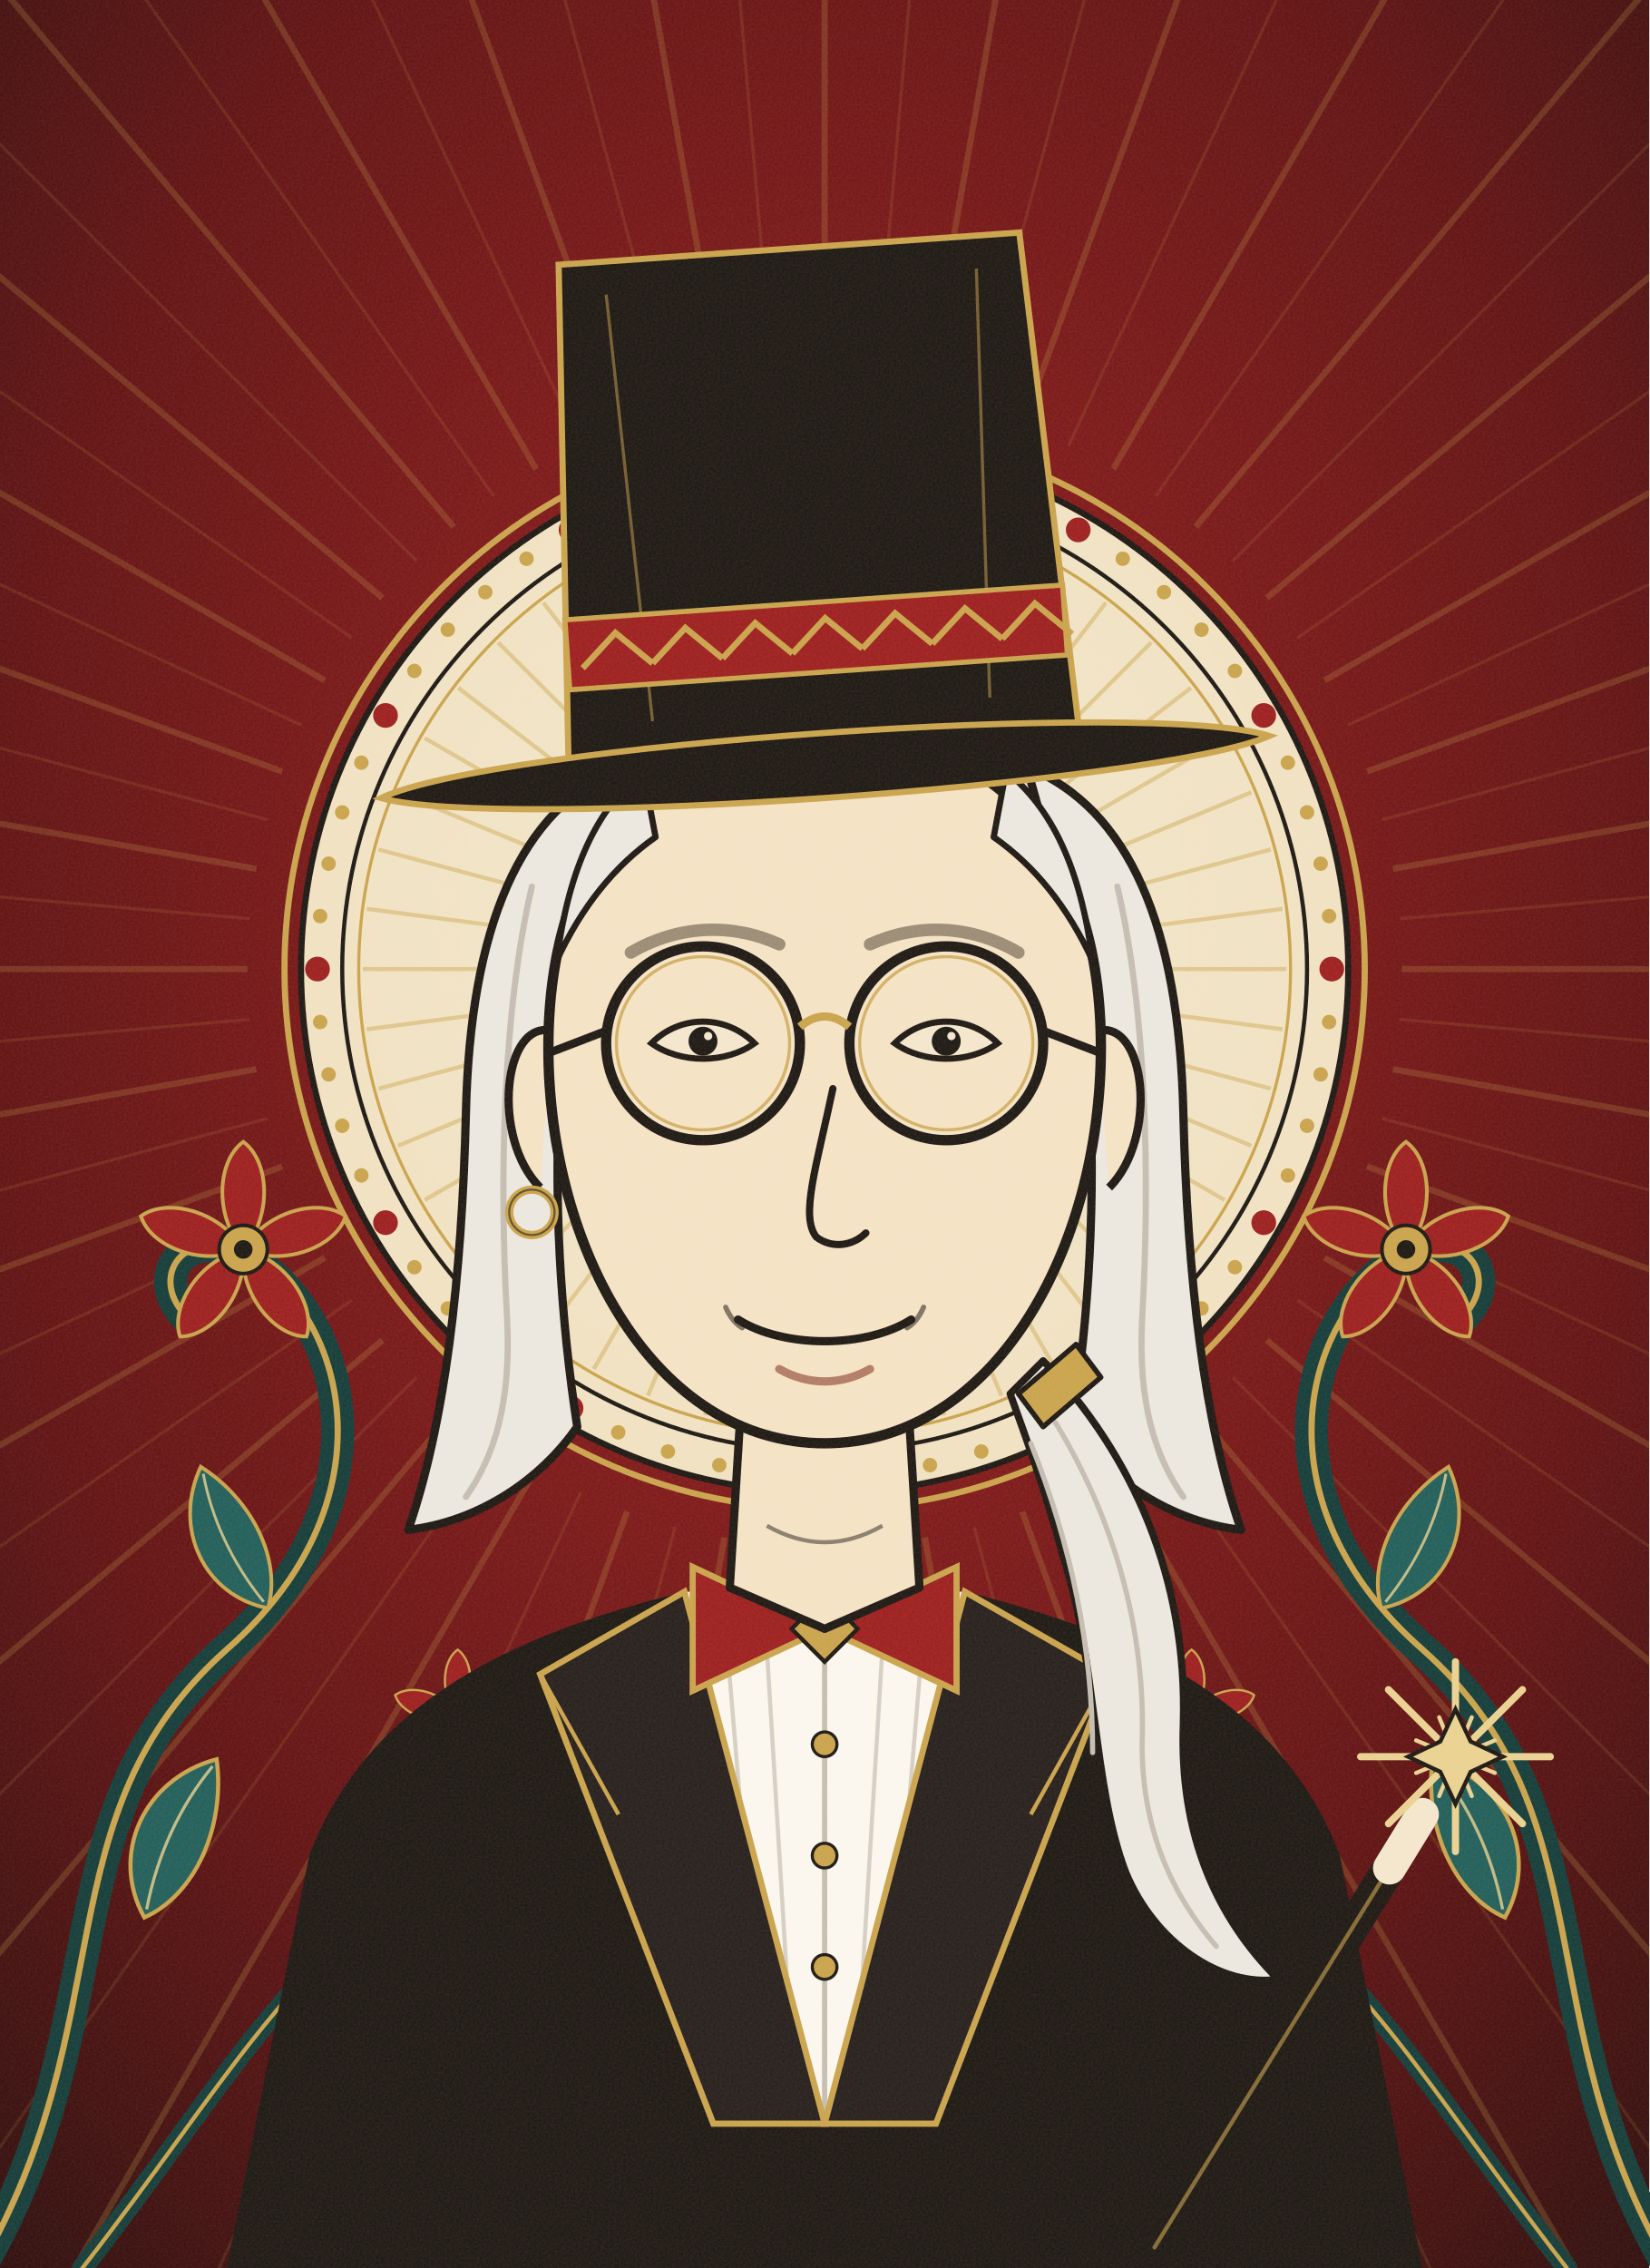
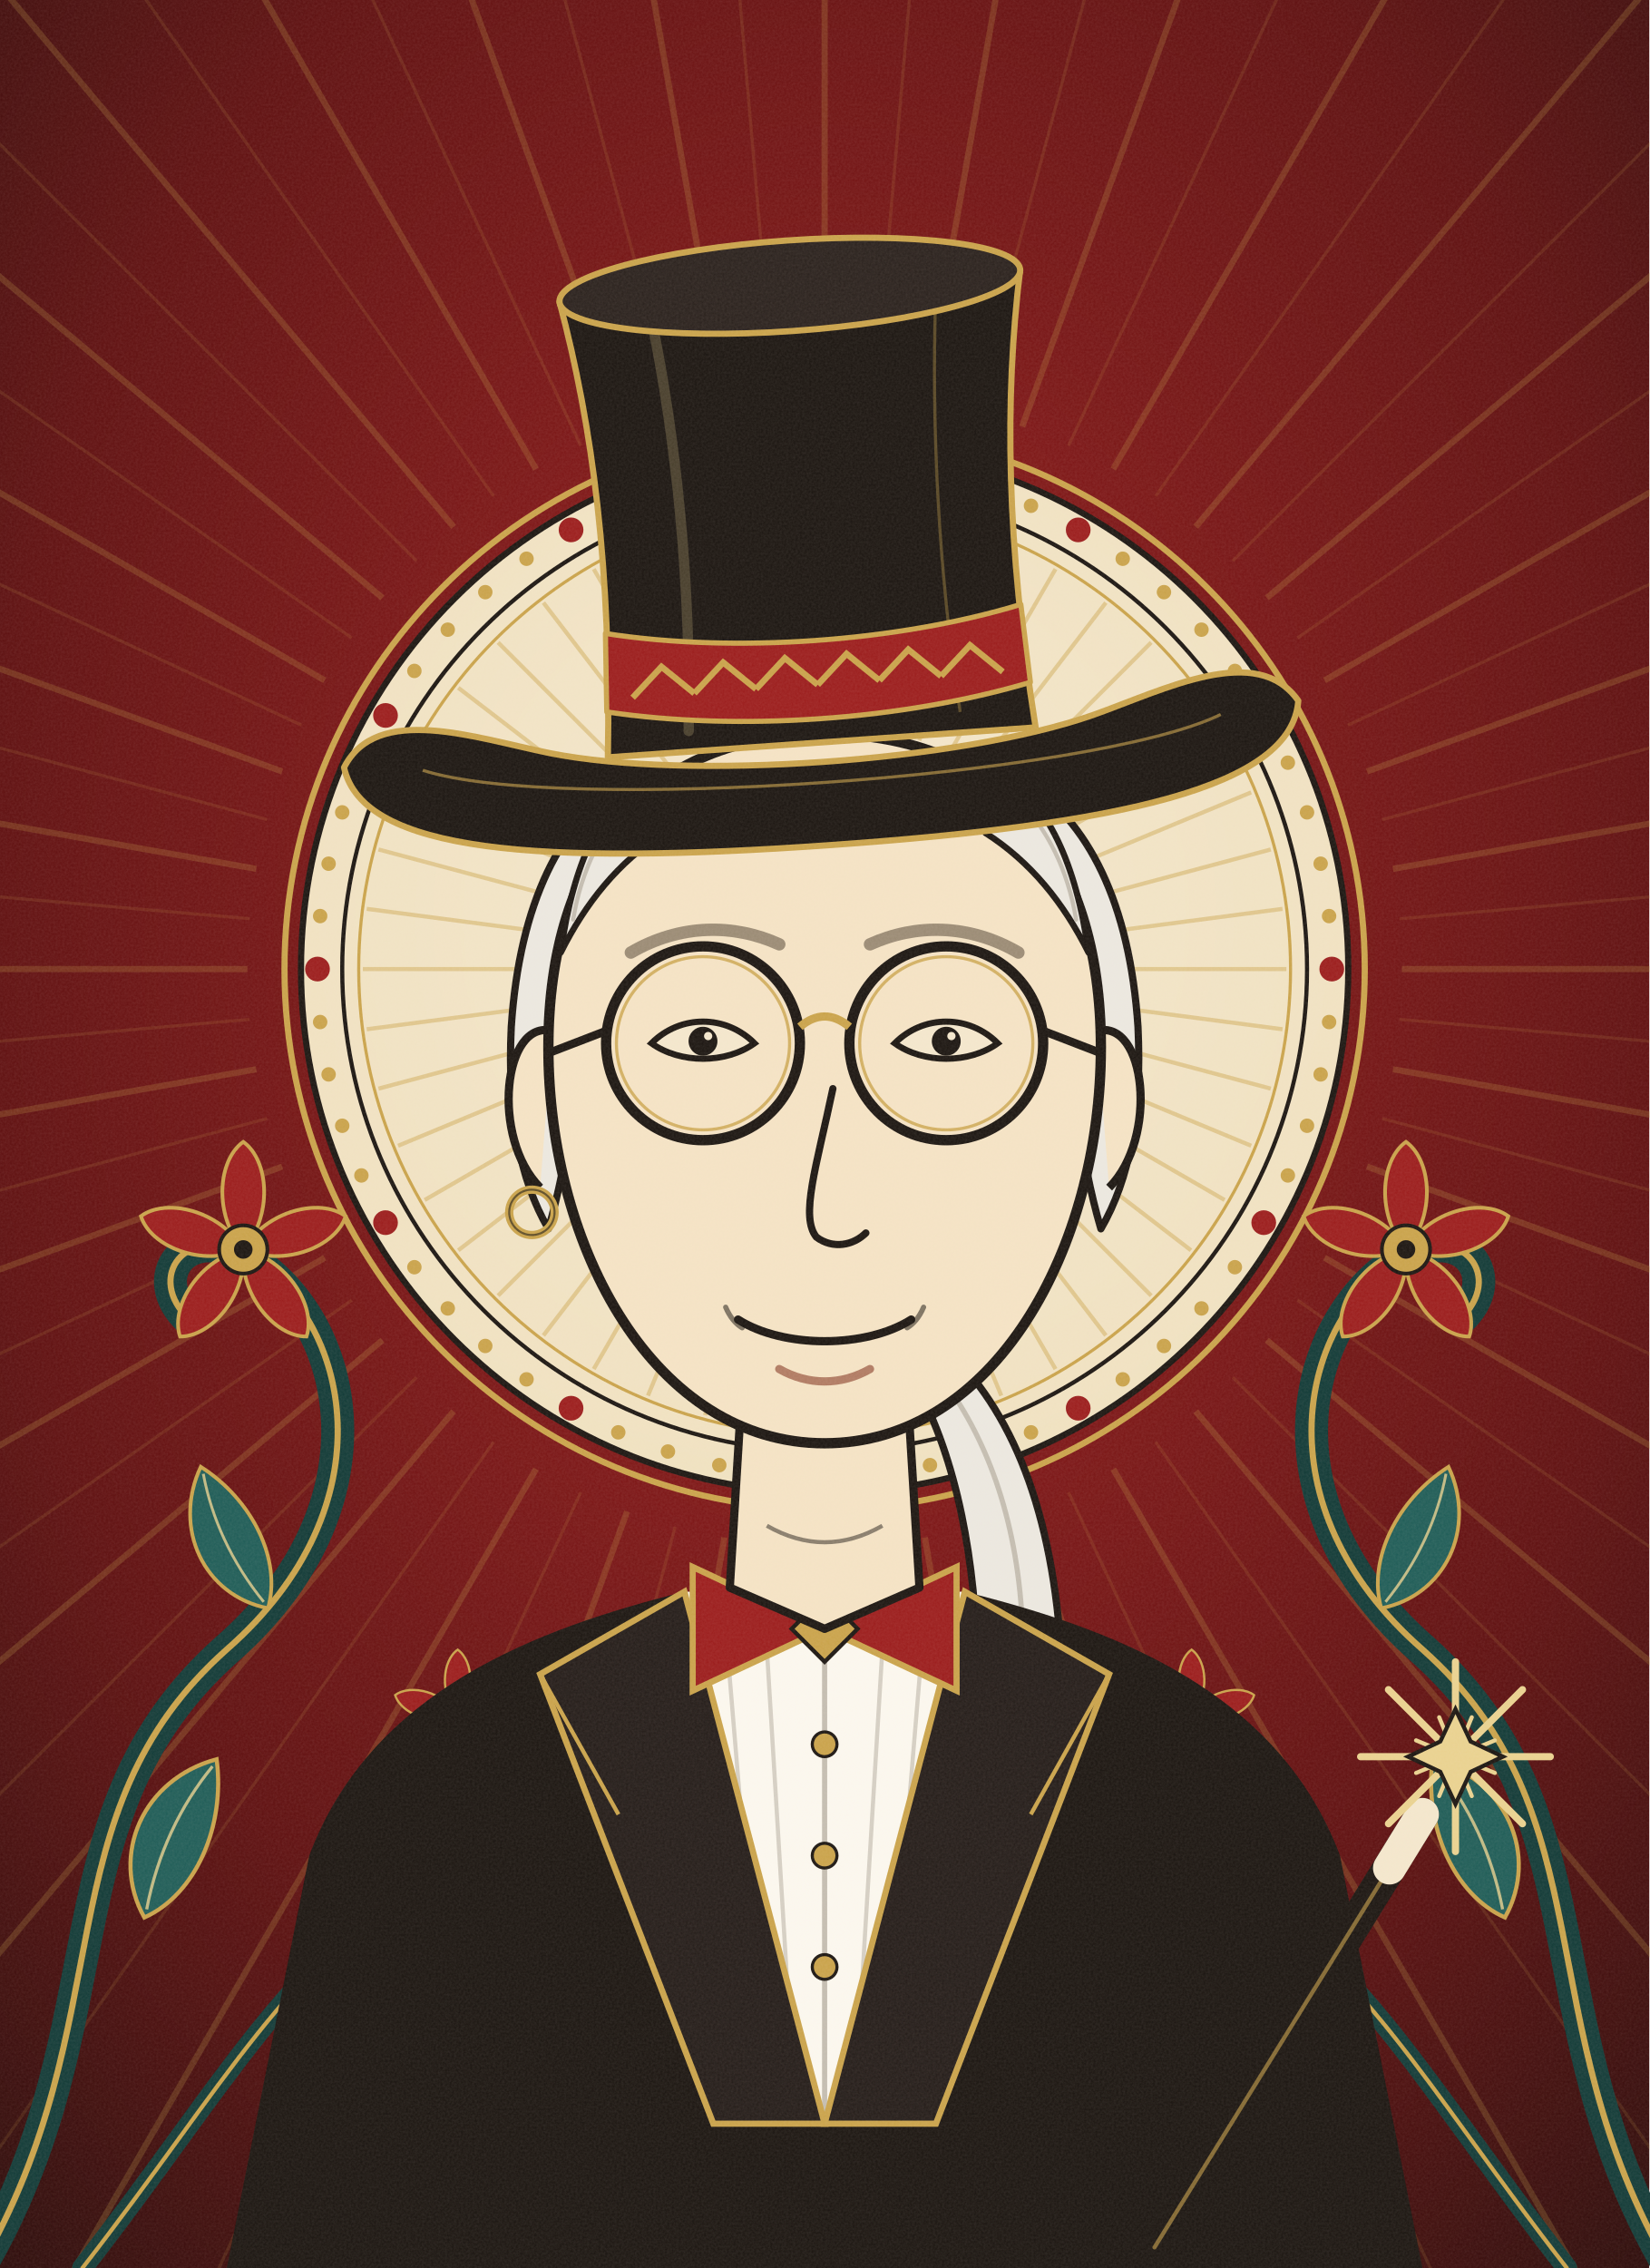
<svg xmlns="http://www.w3.org/2000/svg" viewBox="0 0 800 1100" width="800" height="1100">
  <defs>
    <radialGradient id="bg" cx=".5" cy=".42" r=".85">
      <stop offset="0" stop-color="#9b1c1c" />
      <stop offset=".6" stop-color="#5e0f10" />
      <stop offset="1" stop-color="#1a0a08" />
    </radialGradient>
    <radialGradient id="halo" cx=".5" cy=".45" r=".6">
      <stop offset="0" stop-color="#f3e6cc" />
      <stop offset="1" stop-color="#efe0bf" />
    </radialGradient>
    <clipPath id="shirt">
      <path d="M332 772 L468 772 L400 1030 Z" />
    </clipPath>
    <filter id="n">
      <feTurbulence type="fractalNoise" baseFrequency=".9" numOctaves="3" stitchTiles="stitch" />
      <feColorMatrix values="0 0 0 0 1 0 0 0 0 .9 0 0 0 0 .75 0 0 0 .1 0" />
    </filter>
  </defs>
  <rect width="800" height="1100" fill="url(#bg)" />
  <line x1="680.0" y1="470.0" x2="1700.0" y2="470.0" stroke="#c9a24a" stroke-width="3" opacity="0.22" />
  <line x1="678.9" y1="494.4" x2="1296.6" y2="548.4" stroke="#c9a24a" stroke-width="1.5" opacity="0.14" />
  <line x1="675.7" y1="518.6" x2="1680.3" y2="695.7" stroke="#c9a24a" stroke-width="3" opacity="0.22" />
  <line x1="670.5" y1="542.5" x2="1269.3" y2="702.9" stroke="#c9a24a" stroke-width="1.5" opacity="0.14" />
  <line x1="663.1" y1="565.8" x2="1621.6" y2="914.6" stroke="#c9a24a" stroke-width="3" opacity="0.22" />
  <line x1="653.8" y1="588.3" x2="1215.7" y2="850.4" stroke="#c9a24a" stroke-width="1.5" opacity="0.14" />
  <line x1="642.5" y1="610.0" x2="1525.8" y2="1120.0" stroke="#c9a24a" stroke-width="3" opacity="0.22" />
  <line x1="629.4" y1="630.6" x2="1137.2" y2="986.2" stroke="#c9a24a" stroke-width="1.5" opacity="0.14" />
  <line x1="614.5" y1="650.0" x2="1395.9" y2="1305.6" stroke="#c9a24a" stroke-width="3" opacity="0.22" />
  <line x1="598.0" y1="668.0" x2="1036.4" y2="1106.4" stroke="#c9a24a" stroke-width="1.5" opacity="0.14" />
  <line x1="580.0" y1="684.5" x2="1235.6" y2="1465.9" stroke="#c9a24a" stroke-width="3" opacity="0.22" />
  <line x1="560.6" y1="699.4" x2="916.2" y2="1207.2" stroke="#c9a24a" stroke-width="1.5" opacity="0.14" />
  <line x1="540.0" y1="712.5" x2="1050.0" y2="1595.8" stroke="#c9a24a" stroke-width="3" opacity="0.22" />
  <line x1="518.3" y1="723.8" x2="780.4" y2="1285.7" stroke="#c9a24a" stroke-width="1.5" opacity="0.14" />
  <line x1="495.8" y1="733.1" x2="844.6" y2="1691.6" stroke="#c9a24a" stroke-width="3" opacity="0.22" />
  <line x1="472.5" y1="740.5" x2="632.9" y2="1339.3" stroke="#c9a24a" stroke-width="1.5" opacity="0.14" />
  <line x1="448.6" y1="745.7" x2="625.7" y2="1750.3" stroke="#c9a24a" stroke-width="3" opacity="0.22" />
  <line x1="424.4" y1="748.9" x2="478.4" y2="1366.6" stroke="#c9a24a" stroke-width="1.5" opacity="0.14" />
  <line x1="400.0" y1="750.0" x2="400.0" y2="1770.0" stroke="#c9a24a" stroke-width="3" opacity="0.22" />
  <line x1="375.6" y1="748.9" x2="321.6" y2="1366.6" stroke="#c9a24a" stroke-width="1.5" opacity="0.14" />
  <line x1="351.4" y1="745.7" x2="174.3" y2="1750.3" stroke="#c9a24a" stroke-width="3" opacity="0.22" />
  <line x1="327.5" y1="740.5" x2="167.1" y2="1339.3" stroke="#c9a24a" stroke-width="1.5" opacity="0.14" />
  <line x1="304.2" y1="733.1" x2="-44.6" y2="1691.6" stroke="#c9a24a" stroke-width="3" opacity="0.22" />
  <line x1="281.7" y1="723.8" x2="19.6" y2="1285.7" stroke="#c9a24a" stroke-width="1.5" opacity="0.14" />
  <line x1="260.0" y1="712.5" x2="-250.0" y2="1595.8" stroke="#c9a24a" stroke-width="3" opacity="0.22" />
  <line x1="239.4" y1="699.4" x2="-116.2" y2="1207.2" stroke="#c9a24a" stroke-width="1.5" opacity="0.14" />
  <line x1="220.0" y1="684.5" x2="-435.6" y2="1465.9" stroke="#c9a24a" stroke-width="3" opacity="0.22" />
  <line x1="202.0" y1="668.0" x2="-236.4" y2="1106.4" stroke="#c9a24a" stroke-width="1.5" opacity="0.14" />
  <line x1="185.5" y1="650.0" x2="-595.9" y2="1305.6" stroke="#c9a24a" stroke-width="3" opacity="0.22" />
  <line x1="170.6" y1="630.6" x2="-337.2" y2="986.2" stroke="#c9a24a" stroke-width="1.5" opacity="0.14" />
  <line x1="157.5" y1="610.0" x2="-725.8" y2="1120.0" stroke="#c9a24a" stroke-width="3" opacity="0.22" />
  <line x1="146.2" y1="588.3" x2="-415.7" y2="850.4" stroke="#c9a24a" stroke-width="1.5" opacity="0.14" />
  <line x1="136.9" y1="565.8" x2="-821.6" y2="914.6" stroke="#c9a24a" stroke-width="3" opacity="0.22" />
  <line x1="129.5" y1="542.5" x2="-469.3" y2="702.9" stroke="#c9a24a" stroke-width="1.5" opacity="0.14" />
  <line x1="124.3" y1="518.6" x2="-880.3" y2="695.7" stroke="#c9a24a" stroke-width="3" opacity="0.22" />
  <line x1="121.1" y1="494.4" x2="-496.6" y2="548.4" stroke="#c9a24a" stroke-width="1.5" opacity="0.14" />
  <line x1="120.0" y1="470.0" x2="-900.0" y2="470.0" stroke="#c9a24a" stroke-width="3" opacity="0.22" />
  <line x1="121.1" y1="445.6" x2="-496.6" y2="391.6" stroke="#c9a24a" stroke-width="1.5" opacity="0.14" />
  <line x1="124.3" y1="421.4" x2="-880.3" y2="244.3" stroke="#c9a24a" stroke-width="3" opacity="0.22" />
  <line x1="129.5" y1="397.5" x2="-469.3" y2="237.1" stroke="#c9a24a" stroke-width="1.5" opacity="0.14" />
  <line x1="136.9" y1="374.2" x2="-821.6" y2="25.4" stroke="#c9a24a" stroke-width="3" opacity="0.22" />
  <line x1="146.2" y1="351.7" x2="-415.7" y2="89.6" stroke="#c9a24a" stroke-width="1.5" opacity="0.14" />
  <line x1="157.5" y1="330.0" x2="-725.8" y2="-180.0" stroke="#c9a24a" stroke-width="3" opacity="0.22" />
  <line x1="170.6" y1="309.4" x2="-337.2" y2="-46.2" stroke="#c9a24a" stroke-width="1.5" opacity="0.14" />
  <line x1="185.5" y1="290.0" x2="-595.9" y2="-365.6" stroke="#c9a24a" stroke-width="3" opacity="0.22" />
  <line x1="202.0" y1="272.0" x2="-236.4" y2="-166.4" stroke="#c9a24a" stroke-width="1.5" opacity="0.14" />
  <line x1="220.0" y1="255.5" x2="-435.6" y2="-525.9" stroke="#c9a24a" stroke-width="3" opacity="0.22" />
  <line x1="239.4" y1="240.6" x2="-116.2" y2="-267.2" stroke="#c9a24a" stroke-width="1.5" opacity="0.14" />
  <line x1="260.0" y1="227.5" x2="-250.0" y2="-655.8" stroke="#c9a24a" stroke-width="3" opacity="0.22" />
  <line x1="281.7" y1="216.2" x2="19.6" y2="-345.7" stroke="#c9a24a" stroke-width="1.5" opacity="0.14" />
  <line x1="304.2" y1="206.9" x2="-44.6" y2="-751.6" stroke="#c9a24a" stroke-width="3" opacity="0.22" />
  <line x1="327.5" y1="199.5" x2="167.1" y2="-399.3" stroke="#c9a24a" stroke-width="1.5" opacity="0.14" />
  <line x1="351.4" y1="194.3" x2="174.3" y2="-810.3" stroke="#c9a24a" stroke-width="3" opacity="0.22" />
  <line x1="375.6" y1="191.1" x2="321.6" y2="-426.6" stroke="#c9a24a" stroke-width="1.5" opacity="0.14" />
  <line x1="400.0" y1="190.0" x2="400.0" y2="-830.0" stroke="#c9a24a" stroke-width="3" opacity="0.22" />
  <line x1="424.4" y1="191.1" x2="478.4" y2="-426.6" stroke="#c9a24a" stroke-width="1.5" opacity="0.14" />
  <line x1="448.6" y1="194.3" x2="625.7" y2="-810.3" stroke="#c9a24a" stroke-width="3" opacity="0.22" />
  <line x1="472.5" y1="199.5" x2="632.9" y2="-399.3" stroke="#c9a24a" stroke-width="1.5" opacity="0.14" />
  <line x1="495.8" y1="206.9" x2="844.6" y2="-751.6" stroke="#c9a24a" stroke-width="3" opacity="0.22" />
  <line x1="518.3" y1="216.2" x2="780.4" y2="-345.7" stroke="#c9a24a" stroke-width="1.5" opacity="0.14" />
  <line x1="540.0" y1="227.5" x2="1050.0" y2="-655.8" stroke="#c9a24a" stroke-width="3" opacity="0.22" />
  <line x1="560.6" y1="240.6" x2="916.2" y2="-267.2" stroke="#c9a24a" stroke-width="1.5" opacity="0.14" />
  <line x1="580.0" y1="255.5" x2="1235.6" y2="-525.9" stroke="#c9a24a" stroke-width="3" opacity="0.22" />
  <line x1="598.0" y1="272.0" x2="1036.4" y2="-166.4" stroke="#c9a24a" stroke-width="1.5" opacity="0.14" />
  <line x1="614.5" y1="290.0" x2="1395.9" y2="-365.6" stroke="#c9a24a" stroke-width="3" opacity="0.22" />
  <line x1="629.4" y1="309.4" x2="1137.2" y2="-46.2" stroke="#c9a24a" stroke-width="1.5" opacity="0.14" />
  <line x1="642.5" y1="330.0" x2="1525.8" y2="-180.0" stroke="#c9a24a" stroke-width="3" opacity="0.22" />
  <line x1="653.8" y1="351.7" x2="1215.7" y2="89.6" stroke="#c9a24a" stroke-width="1.5" opacity="0.14" />
  <line x1="663.1" y1="374.2" x2="1621.6" y2="25.4" stroke="#c9a24a" stroke-width="3" opacity="0.22" />
  <line x1="670.5" y1="397.5" x2="1269.3" y2="237.1" stroke="#c9a24a" stroke-width="1.5" opacity="0.14" />
  <line x1="675.7" y1="421.4" x2="1680.3" y2="244.3" stroke="#c9a24a" stroke-width="3" opacity="0.22" />
  <line x1="678.9" y1="445.6" x2="1296.6" y2="391.6" stroke="#c9a24a" stroke-width="1.5" opacity="0.14" />
  <circle cx="400" cy="470" r="262" fill="none" stroke="#c9a24a" stroke-width="3" />
  <circle cx="400" cy="470" r="254" fill="url(#halo)" stroke="#1b1511" stroke-width="3" />
  <circle cx="646.0" cy="470.0" r="6" fill="#9b1c1c" />
  <circle cx="644.7" cy="495.7" r="3.5" fill="#c9a24a" />
  <circle cx="640.6" cy="521.1" r="3.5" fill="#c9a24a" />
  <circle cx="634.0" cy="546.0" r="3.5" fill="#c9a24a" />
  <circle cx="624.7" cy="570.1" r="3.5" fill="#c9a24a" />
  <circle cx="613.0" cy="593.0" r="6" fill="#9b1c1c" />
  <circle cx="599.0" cy="614.6" r="3.5" fill="#c9a24a" />
  <circle cx="582.8" cy="634.6" r="3.5" fill="#c9a24a" />
  <circle cx="564.6" cy="652.8" r="3.5" fill="#c9a24a" />
  <circle cx="544.6" cy="669.0" r="3.5" fill="#c9a24a" />
  <circle cx="523.0" cy="683.0" r="6" fill="#9b1c1c" />
  <circle cx="500.1" cy="694.7" r="3.5" fill="#c9a24a" />
  <circle cx="476.0" cy="704.0" r="3.5" fill="#c9a24a" />
  <circle cx="451.1" cy="710.6" r="3.5" fill="#c9a24a" />
  <circle cx="425.7" cy="714.7" r="3.5" fill="#c9a24a" />
  <circle cx="400.0" cy="716.0" r="6" fill="#9b1c1c" />
  <circle cx="374.3" cy="714.7" r="3.5" fill="#c9a24a" />
  <circle cx="348.9" cy="710.6" r="3.5" fill="#c9a24a" />
  <circle cx="324.0" cy="704.0" r="3.5" fill="#c9a24a" />
  <circle cx="299.9" cy="694.7" r="3.5" fill="#c9a24a" />
  <circle cx="277.0" cy="683.0" r="6" fill="#9b1c1c" />
  <circle cx="255.4" cy="669.0" r="3.5" fill="#c9a24a" />
  <circle cx="235.4" cy="652.8" r="3.5" fill="#c9a24a" />
  <circle cx="217.2" cy="634.6" r="3.5" fill="#c9a24a" />
  <circle cx="201.0" cy="614.6" r="3.5" fill="#c9a24a" />
  <circle cx="187.0" cy="593.0" r="6" fill="#9b1c1c" />
  <circle cx="175.3" cy="570.1" r="3.5" fill="#c9a24a" />
  <circle cx="166.0" cy="546.0" r="3.5" fill="#c9a24a" />
  <circle cx="159.4" cy="521.1" r="3.5" fill="#c9a24a" />
  <circle cx="155.3" cy="495.7" r="3.5" fill="#c9a24a" />
  <circle cx="154.0" cy="470.0" r="6" fill="#9b1c1c" />
  <circle cx="155.3" cy="444.3" r="3.5" fill="#c9a24a" />
  <circle cx="159.4" cy="418.9" r="3.5" fill="#c9a24a" />
  <circle cx="166.0" cy="394.0" r="3.5" fill="#c9a24a" />
  <circle cx="175.3" cy="369.9" r="3.5" fill="#c9a24a" />
  <circle cx="187.0" cy="347.0" r="6" fill="#9b1c1c" />
  <circle cx="201.0" cy="325.4" r="3.5" fill="#c9a24a" />
  <circle cx="217.2" cy="305.4" r="3.5" fill="#c9a24a" />
  <circle cx="235.4" cy="287.2" r="3.5" fill="#c9a24a" />
  <circle cx="255.4" cy="271.0" r="3.5" fill="#c9a24a" />
  <circle cx="277.0" cy="257.0" r="6" fill="#9b1c1c" />
  <circle cx="299.9" cy="245.3" r="3.5" fill="#c9a24a" />
  <circle cx="324.0" cy="236.0" r="3.5" fill="#c9a24a" />
  <circle cx="348.9" cy="229.4" r="3.5" fill="#c9a24a" />
  <circle cx="374.3" cy="225.3" r="3.5" fill="#c9a24a" />
  <circle cx="400.0" cy="224.0" r="6" fill="#9b1c1c" />
  <circle cx="425.7" cy="225.3" r="3.5" fill="#c9a24a" />
  <circle cx="451.1" cy="229.4" r="3.5" fill="#c9a24a" />
  <circle cx="476.0" cy="236.0" r="3.5" fill="#c9a24a" />
  <circle cx="500.1" cy="245.3" r="3.5" fill="#c9a24a" />
  <circle cx="523.0" cy="257.0" r="6" fill="#9b1c1c" />
  <circle cx="544.6" cy="271.0" r="3.5" fill="#c9a24a" />
  <circle cx="564.6" cy="287.2" r="3.5" fill="#c9a24a" />
  <circle cx="582.8" cy="305.4" r="3.5" fill="#c9a24a" />
  <circle cx="599.0" cy="325.4" r="3.5" fill="#c9a24a" />
  <circle cx="613.0" cy="347.0" r="6" fill="#9b1c1c" />
  <circle cx="624.7" cy="369.9" r="3.5" fill="#c9a24a" />
  <circle cx="634.0" cy="394.0" r="3.5" fill="#c9a24a" />
  <circle cx="640.6" cy="418.9" r="3.5" fill="#c9a24a" />
  <circle cx="644.7" cy="444.3" r="3.5" fill="#c9a24a" />
  <circle cx="400" cy="470" r="234" fill="none" stroke="#1b1511" stroke-width="2" />
  <circle cx="400" cy="470" r="226" fill="none" stroke="#c9a24a" stroke-width="1.5" />
  <line x1="520.0" y1="470.0" x2="624.0" y2="470.0" stroke="#c9a24a" stroke-width="2" opacity=".45" />
  <line x1="519.0" y1="485.7" x2="622.1" y2="499.2" stroke="#c9a24a" stroke-width="2" opacity=".45" />
  <line x1="515.9" y1="501.1" x2="616.4" y2="528.0" stroke="#c9a24a" stroke-width="2" opacity=".45" />
  <line x1="510.9" y1="515.9" x2="606.9" y2="555.7" stroke="#c9a24a" stroke-width="2" opacity=".45" />
  <line x1="503.9" y1="530.0" x2="594.0" y2="582.0" stroke="#c9a24a" stroke-width="2" opacity=".45" />
  <line x1="495.2" y1="543.1" x2="577.7" y2="606.4" stroke="#c9a24a" stroke-width="2" opacity=".45" />
  <line x1="484.9" y1="554.9" x2="558.4" y2="628.4" stroke="#c9a24a" stroke-width="2" opacity=".45" />
  <line x1="473.1" y1="565.2" x2="536.4" y2="647.7" stroke="#c9a24a" stroke-width="2" opacity=".45" />
  <line x1="460.0" y1="573.9" x2="512.0" y2="664.0" stroke="#c9a24a" stroke-width="2" opacity=".45" />
  <line x1="445.9" y1="580.9" x2="485.7" y2="676.9" stroke="#c9a24a" stroke-width="2" opacity=".45" />
  <line x1="431.1" y1="585.9" x2="458.0" y2="686.4" stroke="#c9a24a" stroke-width="2" opacity=".45" />
  <line x1="415.7" y1="589.0" x2="429.2" y2="692.1" stroke="#c9a24a" stroke-width="2" opacity=".45" />
  <line x1="400.0" y1="590.0" x2="400.0" y2="694.0" stroke="#c9a24a" stroke-width="2" opacity=".45" />
  <line x1="384.3" y1="589.0" x2="370.8" y2="692.1" stroke="#c9a24a" stroke-width="2" opacity=".45" />
  <line x1="368.9" y1="585.9" x2="342.0" y2="686.4" stroke="#c9a24a" stroke-width="2" opacity=".45" />
  <line x1="354.1" y1="580.9" x2="314.3" y2="676.9" stroke="#c9a24a" stroke-width="2" opacity=".45" />
  <line x1="340.0" y1="573.9" x2="288.0" y2="664.0" stroke="#c9a24a" stroke-width="2" opacity=".45" />
  <line x1="326.9" y1="565.2" x2="263.6" y2="647.7" stroke="#c9a24a" stroke-width="2" opacity=".45" />
  <line x1="315.1" y1="554.9" x2="241.6" y2="628.4" stroke="#c9a24a" stroke-width="2" opacity=".45" />
  <line x1="304.8" y1="543.1" x2="222.3" y2="606.4" stroke="#c9a24a" stroke-width="2" opacity=".45" />
  <line x1="296.1" y1="530.0" x2="206.0" y2="582.0" stroke="#c9a24a" stroke-width="2" opacity=".45" />
  <line x1="289.1" y1="515.9" x2="193.1" y2="555.7" stroke="#c9a24a" stroke-width="2" opacity=".45" />
  <line x1="284.1" y1="501.1" x2="183.6" y2="528.0" stroke="#c9a24a" stroke-width="2" opacity=".45" />
  <line x1="281.0" y1="485.7" x2="177.9" y2="499.2" stroke="#c9a24a" stroke-width="2" opacity=".45" />
  <line x1="280.0" y1="470.0" x2="176.0" y2="470.0" stroke="#c9a24a" stroke-width="2" opacity=".45" />
  <line x1="281.0" y1="454.3" x2="177.9" y2="440.8" stroke="#c9a24a" stroke-width="2" opacity=".45" />
  <line x1="284.1" y1="438.9" x2="183.6" y2="412.0" stroke="#c9a24a" stroke-width="2" opacity=".45" />
  <line x1="289.1" y1="424.1" x2="193.1" y2="384.3" stroke="#c9a24a" stroke-width="2" opacity=".45" />
  <line x1="296.1" y1="410.0" x2="206.0" y2="358.0" stroke="#c9a24a" stroke-width="2" opacity=".45" />
  <line x1="304.8" y1="396.9" x2="222.3" y2="333.6" stroke="#c9a24a" stroke-width="2" opacity=".45" />
  <line x1="315.1" y1="385.1" x2="241.6" y2="311.6" stroke="#c9a24a" stroke-width="2" opacity=".45" />
  <line x1="326.9" y1="374.8" x2="263.6" y2="292.3" stroke="#c9a24a" stroke-width="2" opacity=".45" />
  <line x1="340.0" y1="366.1" x2="288.0" y2="276.0" stroke="#c9a24a" stroke-width="2" opacity=".45" />
  <line x1="354.1" y1="359.1" x2="314.3" y2="263.1" stroke="#c9a24a" stroke-width="2" opacity=".45" />
  <line x1="368.9" y1="354.1" x2="342.0" y2="253.6" stroke="#c9a24a" stroke-width="2" opacity=".45" />
  <line x1="384.3" y1="351.0" x2="370.8" y2="247.9" stroke="#c9a24a" stroke-width="2" opacity=".45" />
  <line x1="400.0" y1="350.0" x2="400.0" y2="246.0" stroke="#c9a24a" stroke-width="2" opacity=".45" />
  <line x1="415.7" y1="351.0" x2="429.2" y2="247.9" stroke="#c9a24a" stroke-width="2" opacity=".45" />
  <line x1="431.1" y1="354.1" x2="458.0" y2="253.6" stroke="#c9a24a" stroke-width="2" opacity=".45" />
  <line x1="445.9" y1="359.1" x2="485.7" y2="263.1" stroke="#c9a24a" stroke-width="2" opacity=".45" />
  <line x1="460.0" y1="366.1" x2="512.0" y2="276.0" stroke="#c9a24a" stroke-width="2" opacity=".45" />
  <line x1="473.1" y1="374.8" x2="536.4" y2="292.3" stroke="#c9a24a" stroke-width="2" opacity=".45" />
  <line x1="484.9" y1="385.1" x2="558.4" y2="311.6" stroke="#c9a24a" stroke-width="2" opacity=".45" />
  <line x1="495.2" y1="396.9" x2="577.7" y2="333.6" stroke="#c9a24a" stroke-width="2" opacity=".45" />
  <line x1="503.9" y1="410.0" x2="594.0" y2="358.0" stroke="#c9a24a" stroke-width="2" opacity=".45" />
  <line x1="510.9" y1="424.1" x2="606.9" y2="384.3" stroke="#c9a24a" stroke-width="2" opacity=".45" />
  <line x1="515.9" y1="438.9" x2="616.4" y2="412.0" stroke="#c9a24a" stroke-width="2" opacity=".45" />
  <line x1="519.0" y1="454.3" x2="622.1" y2="440.8" stroke="#c9a24a" stroke-width="2" opacity=".45" />
  <g>
    <path d="M-10 1100 C60 980 20 880 110 800 C190 730 170 640 120 610 C90 592 70 620 92 640" fill="none" stroke="#123a37" stroke-width="16" stroke-linecap="round" />
    <path d="M-10 1100 C60 980 20 880 110 800 C190 730 170 640 120 610 C90 592 70 620 92 640" fill="none" stroke="#c9a24a" stroke-width="3" stroke-linecap="round" />
    <path d="M40 1100 C110 1010 140 950 210 910 C260 882 250 840 222 836" fill="none" stroke="#123a37" stroke-width="10" stroke-linecap="round" />
    <path d="M40 1100 C110 1010 140 950 210 910 C260 882 250 840 222 836" fill="none" stroke="#c9a24a" stroke-width="2" stroke-linecap="round" />
    <g transform="translate(70 930) rotate(-60) scale(1)">
      <path d="M0 0 C18 -30 58 -34 84 -8 C58 12 22 16 0 0 Z" fill="#1f5c57" stroke="#c9a24a" stroke-width="2" />
      <path d="M4 -1 C30 -10 56 -12 80 -8" fill="none" stroke="#e9d18f" stroke-width="1.5" opacity=".8" />
    </g>
    <g transform="translate(130 780) rotate(-110) scale(0.9)">
      <path d="M0 0 C18 -30 58 -34 84 -8 C58 12 22 16 0 0 Z" fill="#1f5c57" stroke="#c9a24a" stroke-width="2" />
      <path d="M4 -1 C30 -10 56 -12 80 -8" fill="none" stroke="#e9d18f" stroke-width="1.5" opacity=".8" />
    </g>
    <g transform="translate(150 960) rotate(-20) scale(0.8)">
      <path d="M0 0 C18 -30 58 -34 84 -8 C58 12 22 16 0 0 Z" fill="#1f5c57" stroke="#c9a24a" stroke-width="2" />
      <path d="M4 -1 C30 -10 56 -12 80 -8" fill="none" stroke="#e9d18f" stroke-width="1.5" opacity=".8" />
    </g>
    <g transform="translate(118 606) scale(0.9)">
      <path d="M0 0 C-16 -18 -14 -48 0 -58 C14 -48 16 -18 0 0 Z" fill="#9b1c1c" stroke="#c9a24a" stroke-width="2" transform="rotate(0)" />
      <path d="M0 0 C-16 -18 -14 -48 0 -58 C14 -48 16 -18 0 0 Z" fill="#9b1c1c" stroke="#c9a24a" stroke-width="2" transform="rotate(72)" />
      <path d="M0 0 C-16 -18 -14 -48 0 -58 C14 -48 16 -18 0 0 Z" fill="#9b1c1c" stroke="#c9a24a" stroke-width="2" transform="rotate(144)" />
      <path d="M0 0 C-16 -18 -14 -48 0 -58 C14 -48 16 -18 0 0 Z" fill="#9b1c1c" stroke="#c9a24a" stroke-width="2" transform="rotate(216)" />
      <path d="M0 0 C-16 -18 -14 -48 0 -58 C14 -48 16 -18 0 0 Z" fill="#9b1c1c" stroke="#c9a24a" stroke-width="2" transform="rotate(288)" />
      <circle r="13" fill="#c9a24a" stroke="#1b1511" stroke-width="2" />
      <circle r="5" fill="#1b1511" />
    </g>
    <g transform="translate(222 832) scale(0.55)">
      <path d="M0 0 C-16 -18 -14 -48 0 -58 C14 -48 16 -18 0 0 Z" fill="#9b1c1c" stroke="#c9a24a" stroke-width="2" transform="rotate(0)" />
      <path d="M0 0 C-16 -18 -14 -48 0 -58 C14 -48 16 -18 0 0 Z" fill="#9b1c1c" stroke="#c9a24a" stroke-width="2" transform="rotate(72)" />
      <path d="M0 0 C-16 -18 -14 -48 0 -58 C14 -48 16 -18 0 0 Z" fill="#9b1c1c" stroke="#c9a24a" stroke-width="2" transform="rotate(144)" />
      <path d="M0 0 C-16 -18 -14 -48 0 -58 C14 -48 16 -18 0 0 Z" fill="#9b1c1c" stroke="#c9a24a" stroke-width="2" transform="rotate(216)" />
      <path d="M0 0 C-16 -18 -14 -48 0 -58 C14 -48 16 -18 0 0 Z" fill="#9b1c1c" stroke="#c9a24a" stroke-width="2" transform="rotate(288)" />
      <circle r="13" fill="#c9a24a" stroke="#1b1511" stroke-width="2" />
      <circle r="5" fill="#1b1511" />
    </g>
  </g>
  <g transform="translate(800 0) scale(-1 1)">
    <path d="M-10 1100 C60 980 20 880 110 800 C190 730 170 640 120 610 C90 592 70 620 92 640" fill="none" stroke="#123a37" stroke-width="16" stroke-linecap="round" />
    <path d="M-10 1100 C60 980 20 880 110 800 C190 730 170 640 120 610 C90 592 70 620 92 640" fill="none" stroke="#c9a24a" stroke-width="3" stroke-linecap="round" />
    <path d="M40 1100 C110 1010 140 950 210 910 C260 882 250 840 222 836" fill="none" stroke="#123a37" stroke-width="10" stroke-linecap="round" />
    <path d="M40 1100 C110 1010 140 950 210 910 C260 882 250 840 222 836" fill="none" stroke="#c9a24a" stroke-width="2" stroke-linecap="round" />
    <g transform="translate(70 930) rotate(-60) scale(1)">
      <path d="M0 0 C18 -30 58 -34 84 -8 C58 12 22 16 0 0 Z" fill="#1f5c57" stroke="#c9a24a" stroke-width="2" />
      <path d="M4 -1 C30 -10 56 -12 80 -8" fill="none" stroke="#e9d18f" stroke-width="1.5" opacity=".8" />
    </g>
    <g transform="translate(130 780) rotate(-110) scale(0.9)">
      <path d="M0 0 C18 -30 58 -34 84 -8 C58 12 22 16 0 0 Z" fill="#1f5c57" stroke="#c9a24a" stroke-width="2" />
      <path d="M4 -1 C30 -10 56 -12 80 -8" fill="none" stroke="#e9d18f" stroke-width="1.5" opacity=".8" />
    </g>
    <g transform="translate(150 960) rotate(-20) scale(0.8)">
      <path d="M0 0 C18 -30 58 -34 84 -8 C58 12 22 16 0 0 Z" fill="#1f5c57" stroke="#c9a24a" stroke-width="2" />
      <path d="M4 -1 C30 -10 56 -12 80 -8" fill="none" stroke="#e9d18f" stroke-width="1.5" opacity=".8" />
    </g>
    <g transform="translate(118 606) scale(0.9)">
      <path d="M0 0 C-16 -18 -14 -48 0 -58 C14 -48 16 -18 0 0 Z" fill="#9b1c1c" stroke="#c9a24a" stroke-width="2" transform="rotate(0)" />
      <path d="M0 0 C-16 -18 -14 -48 0 -58 C14 -48 16 -18 0 0 Z" fill="#9b1c1c" stroke="#c9a24a" stroke-width="2" transform="rotate(72)" />
      <path d="M0 0 C-16 -18 -14 -48 0 -58 C14 -48 16 -18 0 0 Z" fill="#9b1c1c" stroke="#c9a24a" stroke-width="2" transform="rotate(144)" />
      <path d="M0 0 C-16 -18 -14 -48 0 -58 C14 -48 16 -18 0 0 Z" fill="#9b1c1c" stroke="#c9a24a" stroke-width="2" transform="rotate(216)" />
      <path d="M0 0 C-16 -18 -14 -48 0 -58 C14 -48 16 -18 0 0 Z" fill="#9b1c1c" stroke="#c9a24a" stroke-width="2" transform="rotate(288)" />
      <circle r="13" fill="#c9a24a" stroke="#1b1511" stroke-width="2" />
      <circle r="5" fill="#1b1511" />
    </g>
    <g transform="translate(222 832) scale(0.55)">
      <path d="M0 0 C-16 -18 -14 -48 0 -58 C14 -48 16 -18 0 0 Z" fill="#9b1c1c" stroke="#c9a24a" stroke-width="2" transform="rotate(0)" />
      <path d="M0 0 C-16 -18 -14 -48 0 -58 C14 -48 16 -18 0 0 Z" fill="#9b1c1c" stroke="#c9a24a" stroke-width="2" transform="rotate(72)" />
      <path d="M0 0 C-16 -18 -14 -48 0 -58 C14 -48 16 -18 0 0 Z" fill="#9b1c1c" stroke="#c9a24a" stroke-width="2" transform="rotate(144)" />
      <path d="M0 0 C-16 -18 -14 -48 0 -58 C14 -48 16 -18 0 0 Z" fill="#9b1c1c" stroke="#c9a24a" stroke-width="2" transform="rotate(216)" />
      <path d="M0 0 C-16 -18 -14 -48 0 -58 C14 -48 16 -18 0 0 Z" fill="#9b1c1c" stroke="#c9a24a" stroke-width="2" transform="rotate(288)" />
      <circle r="13" fill="#c9a24a" stroke="#1b1511" stroke-width="2" />
      <circle r="5" fill="#1b1511" />
    </g>
  </g>
  <g>
-     <path d="M302 372 C252 392 228 450 226 540 C224 620 216 690 198 742 C232 738 262 718 280 692 C272 640 268 580 272 520 C276 470 288 420 302 372 Z" fill="#ebe7df" stroke="#1b1511" stroke-width="4" stroke-linejoin="round" />
-     <path d="M498 372 C548 392 572 450 574 540 C576 620 584 690 602 742 C568 738 538 718 520 692 C528 640 532 580 528 520 C524 470 512 420 498 372 Z" fill="#ebe7df" stroke="#1b1511" stroke-width="4" stroke-linejoin="round" />
-     <path d="M258 430 C244 490 242 570 246 640 C248 680 240 706 226 726 M542 430 C556 490 558 570 554 640 C552 680 560 706 574 726" fill="none" stroke="#c3bcb0" stroke-width="3" stroke-linecap="round" />
+     <path d="M304 378 C272 398 252 438 248 498 C246 540 252 572 266 596 C276 562 280 522 286 482 C290 444 296 412 304 378 Z" fill="#ebe7df" stroke="#1b1511" stroke-width="3.5" stroke-linejoin="round" />
+     <path d="M496 378 C528 398 548 438 552 498 C554 540 548 572 534 596 C524 562 520 522 514 482 C510 444 504 412 496 378 Z" fill="#ebe7df" stroke="#1b1511" stroke-width="3.5" stroke-linejoin="round" />
+     <path d="M452 648 C486 676 508 722 514 792 L474 800 C472 748 462 700 440 664 Z" fill="#ebe7df" stroke="#1b1511" stroke-width="3.5" stroke-linejoin="round" />
+     <path d="M458 670 C480 700 494 740 496 790" fill="none" stroke="#c3bcb0" stroke-width="2.5" stroke-linecap="round" />
  </g>
  <path d="M110 1100 L150 900 C180 820 260 790 332 772 L400 830 L468 772 C540 790 620 820 650 900 L690 1100 Z" fill="#1b1511" />
  <path d="M332 772 L468 772 L400 1030 Z" fill="#fbf7ee" />
  <g clip-path="url(#shirt)">
    <path d="M372 800 L386 1030 M428 800 L414 1030 M352 790 L372 1030 M448 790 L428 1030" stroke="#c3bcb0" stroke-width="2" opacity=".7" />
    <path d="M400 806 L400 1030" stroke="#c3bcb0" stroke-width="2.5" />
    <circle cx="400" cy="846" r="6" fill="#c9a24a" stroke="#1b1511" stroke-width="1.5" />
    <circle cx="400" cy="900" r="6" fill="#c9a24a" stroke="#1b1511" stroke-width="1.5" />
    <circle cx="400" cy="954" r="6" fill="#c9a24a" stroke="#1b1511" stroke-width="1.5" />
  </g>
  <path d="M356 770 L380 790 L352 806 Z M444 770 L420 790 L448 806 Z" fill="#fbf7ee" stroke="#1b1511" stroke-width="2.5" stroke-linejoin="round" />
  <path d="M332 772 L400 1030 L346 1030 L262 812 Z" fill="#241c19" stroke="#c9a24a" stroke-width="3" stroke-linejoin="miter" />
  <path d="M468 772 L400 1030 L454 1030 L538 812 Z" fill="#241c19" stroke="#c9a24a" stroke-width="3" stroke-linejoin="miter" />
  <path d="M262 812 L300 880 M538 812 L500 880" stroke="#c9a24a" stroke-width="2" />
  <path d="M400 790 L336 760 L336 820 Z M400 790 L464 760 L464 820 Z" fill="#9b1c1c" stroke="#c9a24a" stroke-width="3" stroke-linejoin="miter" />
  <path d="M400 774 L416 790 L400 806 L384 790 Z" fill="#c9a24a" stroke="#1b1511" stroke-width="2" />
-   <path d="M506 660 C550 706 576 766 574 836 C572 890 590 930 620 960 C592 964 560 942 546 908 C530 866 532 806 516 756 C508 726 498 698 490 676 Z" fill="#ebe7df" stroke="#1b1511" stroke-width="3.5" stroke-linejoin="round" />
-   <path d="M512 690 C540 736 556 790 554 846 C554 884 566 916 590 944 M500 700 C520 750 530 800 530 850" fill="none" stroke="#c3bcb0" stroke-width="2.5" stroke-linecap="round" />
-   <path d="M494 676 L522 652 L534 668 L506 692 Z" fill="#c9a24a" stroke="#1b1511" stroke-width="2.5" stroke-linejoin="round" />
  <path d="M360 672 L440 672 L446 770 L400 790 L354 770 Z" fill="#f4e2c4" stroke="#1b1511" stroke-width="4" stroke-linejoin="round" />
  <path d="M372 740 Q400 756 428 740" fill="none" stroke="#1b1511" stroke-width="2" opacity=".5" />
  <path d="M268 500 C244 494 238 552 262 576" fill="#f4e2c4" stroke="#1b1511" stroke-width="4" />
  <path d="M532 500 C556 494 562 552 538 576" fill="#f4e2c4" stroke="#1b1511" stroke-width="4" />
  <path d="M400 356 C486 356 534 414 534 508 C534 606 482 700 400 700 C318 700 266 606 266 508 C266 414 314 356 400 356 Z" fill="#f4e2c4" stroke="#1b1511" stroke-width="5" />
-   <path d="M312 374 C290 392 276 420 270 466 C282 440 298 420 318 406 Z" fill="#ebe7df" stroke="#1b1511" stroke-width="3" stroke-linejoin="round" />
-   <path d="M488 374 C510 392 524 420 530 466 C518 440 502 420 482 406 Z" fill="#ebe7df" stroke="#1b1511" stroke-width="3" stroke-linejoin="round" />
+   <path d="M314 374 C292 390 278 418 272 462 C284 438 300 418 322 404 Z" fill="#ebe7df" stroke="#1b1511" stroke-width="3" stroke-linejoin="round" />
+   <path d="M486 374 C508 390 522 418 528 462 C516 438 500 418 478 404 Z" fill="#ebe7df" stroke="#1b1511" stroke-width="3" stroke-linejoin="round" />
+   <path d="M306 388 C292 402 282 422 278 446 M494 388 C508 402 518 422 522 446" fill="none" stroke="#c3bcb0" stroke-width="2" stroke-linecap="round" />
  <circle cx="258" cy="588" r="11" fill="none" stroke="#c9a24a" stroke-width="4" />
  <circle cx="258" cy="588" r="11" fill="none" stroke="#1b1511" stroke-width="1" opacity=".6" />
  <path d="M306 462 C330 448 356 448 378 458" fill="none" stroke="#9a8a74" stroke-width="6" stroke-linecap="round" />
  <path d="M422 458 C444 448 470 448 494 462" fill="none" stroke="#9a8a74" stroke-width="6" stroke-linecap="round" />
  <path d="M316 506 C330 492 352 492 366 506 C352 516 330 516 316 506 Z" fill="#f3e6cc" stroke="#1b1511" stroke-width="3" />
  <path d="M434 506 C448 492 470 492 484 506 C470 516 448 516 434 506 Z" fill="#f3e6cc" stroke="#1b1511" stroke-width="3" />
  <circle cx="341" cy="505" r="7" fill="#1b1511" />
  <circle cx="459" cy="505" r="7" fill="#1b1511" />
  <circle cx="343.5" cy="502.5" r="2" fill="#f3e6cc" />
  <circle cx="461.5" cy="502.5" r="2" fill="#f3e6cc" />
  <circle cx="341" cy="506" r="47" fill="none" stroke="#1b1511" stroke-width="5" />
  <circle cx="459" cy="506" r="47" fill="none" stroke="#1b1511" stroke-width="5" />
  <circle cx="341" cy="506" r="42" fill="none" stroke="#c9a24a" stroke-width="1.5" opacity=".8" />
  <circle cx="459" cy="506" r="42" fill="none" stroke="#c9a24a" stroke-width="1.5" opacity=".8" />
  <path d="M388 498 Q400 488 412 498" fill="none" stroke="#c9a24a" stroke-width="4" />
  <path d="M294 500 L268 510 M506 500 L532 510" stroke="#1b1511" stroke-width="4" stroke-linecap="round" />
  <path d="M404 528 C396 566 388 590 396 600 C404 606 414 604 420 598" fill="none" stroke="#1b1511" stroke-width="3.5" stroke-linecap="round" />
  <path d="M358 640 C380 654 420 654 442 640" fill="none" stroke="#1b1511" stroke-width="4" stroke-linecap="round" />
  <path d="M378 664 C392 672 408 672 422 664" fill="none" stroke="#b07a62" stroke-width="4" stroke-linecap="round" />
  <path d="M352 634 Q355 641 360 644 M448 634 Q445 641 440 644" fill="none" stroke="#1b1511" stroke-width="2.5" stroke-linecap="round" opacity=".55" />
-   <g transform="rotate(-4 400 368)">
-     <path d="M288 120 L512 120 L524 360 L276 360 Z" fill="#1b1511" stroke="#c9a24a" stroke-width="3" stroke-linejoin="miter" />
-     <path d="M310 136 L318 344 M490 136 L482 344" stroke="#c9a24a" stroke-width="1.5" opacity=".5" />
-     <rect x="279" y="292" width="242" height="34" fill="#9b1c1c" stroke="#c9a24a" stroke-width="2.5" />
-     <path d="M286 316 L303 300 L320 316" fill="none" stroke="#c9a24a" stroke-width="3" />
-     <path d="M320 316 L337 300 L354 316" fill="none" stroke="#c9a24a" stroke-width="3" />
-     <path d="M354 316 L371 300 L388 316" fill="none" stroke="#c9a24a" stroke-width="3" />
-     <path d="M388 316 L405 300 L422 316" fill="none" stroke="#c9a24a" stroke-width="3" />
-     <path d="M422 316 L439 300 L456 316" fill="none" stroke="#c9a24a" stroke-width="3" />
-     <path d="M456 316 L473 300 L490 316" fill="none" stroke="#c9a24a" stroke-width="3" />
-     <path d="M490 316 L507 300 L524 316" fill="none" stroke="#c9a24a" stroke-width="3" />
-     <path d="M184 372 C240 350 560 350 616 372 C560 392 240 392 184 372 Z" fill="#1b1511" stroke="#c9a24a" stroke-width="3" />
+   <g transform="rotate(-4 400 380)">
+     <path d="M296 360 C304 270 300 200 288 138 L512 138 C500 200 496 270 504 360 Z" fill="#1b1511" stroke="#c9a24a" stroke-width="3" stroke-linejoin="round" />
+     <path d="M332 150 C340 210 342 280 336 350" fill="none" stroke="#e9d18f" stroke-width="5" stroke-linecap="round" opacity=".22" />
+     <path d="M470 150 C464 210 462 280 468 350" fill="none" stroke="#c9a24a" stroke-width="1.5" opacity=".35" />
+     <ellipse cx="400" cy="138" rx="112" ry="22" fill="#2a211d" stroke="#c9a24a" stroke-width="3" />
+     <path d="M299 300 C360 314 440 314 501 300 L503 338 C440 352 360 352 297 338 Z" fill="#9b1c1c" stroke="#c9a24a" stroke-width="2.5" stroke-linejoin="round" />
+     <path d="M310 332 L325 318 L340 332" fill="none" stroke="#c9a24a" stroke-width="3" stroke-linejoin="miter" />
+     <path d="M340 332 L355 318 L370 332" fill="none" stroke="#c9a24a" stroke-width="3" stroke-linejoin="miter" />
+     <path d="M370 332 L385 318 L400 332" fill="none" stroke="#c9a24a" stroke-width="3" stroke-linejoin="miter" />
+     <path d="M400 332 L415 318 L430 332" fill="none" stroke="#c9a24a" stroke-width="3" stroke-linejoin="miter" />
+     <path d="M430 332 L445 318 L460 332" fill="none" stroke="#c9a24a" stroke-width="3" stroke-linejoin="miter" />
+     <path d="M460 332 L475 318 L490 332" fill="none" stroke="#c9a24a" stroke-width="3" stroke-linejoin="miter" />
+     <path d="M168 356 C186 326 232 346 268 356 C334 374 466 374 532 356 C568 346 614 326 632 356 C626 398 540 410 400 410 C260 410 174 398 168 356 Z" fill="#1b1511" stroke="#c9a24a" stroke-width="3" stroke-linejoin="round" />
+     <path d="M206 360 C270 386 530 386 594 360" fill="none" stroke="#c9a24a" stroke-width="1.5" opacity=".6" />
  </g>
  <path d="M560 1090 L690 880" stroke="#1b1511" stroke-width="16" stroke-linecap="round" />
  <path d="M560 1090 L690 880" stroke="#c9a24a" stroke-width="2" stroke-linecap="round" opacity=".6" />
  <path d="M674 906 L690 880" stroke="#f3e6cc" stroke-width="16" stroke-linecap="round" />
  <line x1="706" y1="852" x2="752.0" y2="852.0" stroke="#e9d18f" stroke-width="3.5" stroke-linecap="round" />
  <line x1="706" y1="852" x2="725.1" y2="859.9" stroke="#e9d18f" stroke-width="2" stroke-linecap="round" />
  <line x1="706" y1="852" x2="738.5" y2="884.5" stroke="#e9d18f" stroke-width="3.5" stroke-linecap="round" />
  <line x1="706" y1="852" x2="713.9" y2="871.1" stroke="#e9d18f" stroke-width="2" stroke-linecap="round" />
  <line x1="706" y1="852" x2="706.0" y2="898.0" stroke="#e9d18f" stroke-width="3.5" stroke-linecap="round" />
  <line x1="706" y1="852" x2="698.1" y2="871.1" stroke="#e9d18f" stroke-width="2" stroke-linecap="round" />
  <line x1="706" y1="852" x2="673.5" y2="884.5" stroke="#e9d18f" stroke-width="3.5" stroke-linecap="round" />
  <line x1="706" y1="852" x2="686.9" y2="859.9" stroke="#e9d18f" stroke-width="2" stroke-linecap="round" />
  <line x1="706" y1="852" x2="660.0" y2="852.0" stroke="#e9d18f" stroke-width="3.5" stroke-linecap="round" />
  <line x1="706" y1="852" x2="686.9" y2="844.1" stroke="#e9d18f" stroke-width="2" stroke-linecap="round" />
  <line x1="706" y1="852" x2="673.5" y2="819.5" stroke="#e9d18f" stroke-width="3.5" stroke-linecap="round" />
  <line x1="706" y1="852" x2="698.1" y2="832.9" stroke="#e9d18f" stroke-width="2" stroke-linecap="round" />
  <line x1="706" y1="852" x2="706.0" y2="806.0" stroke="#e9d18f" stroke-width="3.5" stroke-linecap="round" />
  <line x1="706" y1="852" x2="713.9" y2="832.9" stroke="#e9d18f" stroke-width="2" stroke-linecap="round" />
  <line x1="706" y1="852" x2="738.5" y2="819.5" stroke="#e9d18f" stroke-width="3.5" stroke-linecap="round" />
  <line x1="706" y1="852" x2="725.1" y2="844.1" stroke="#e9d18f" stroke-width="2" stroke-linecap="round" />
  <path d="M706 829L713.36 844.64L729 852L713.36 859.36L706 875L698.64 859.36L683 852L698.64 844.64Z" fill="#e9d18f" stroke="#1b1511" stroke-width="2" />
  <rect width="800" height="1100" filter="url(#n)" />
</svg>
